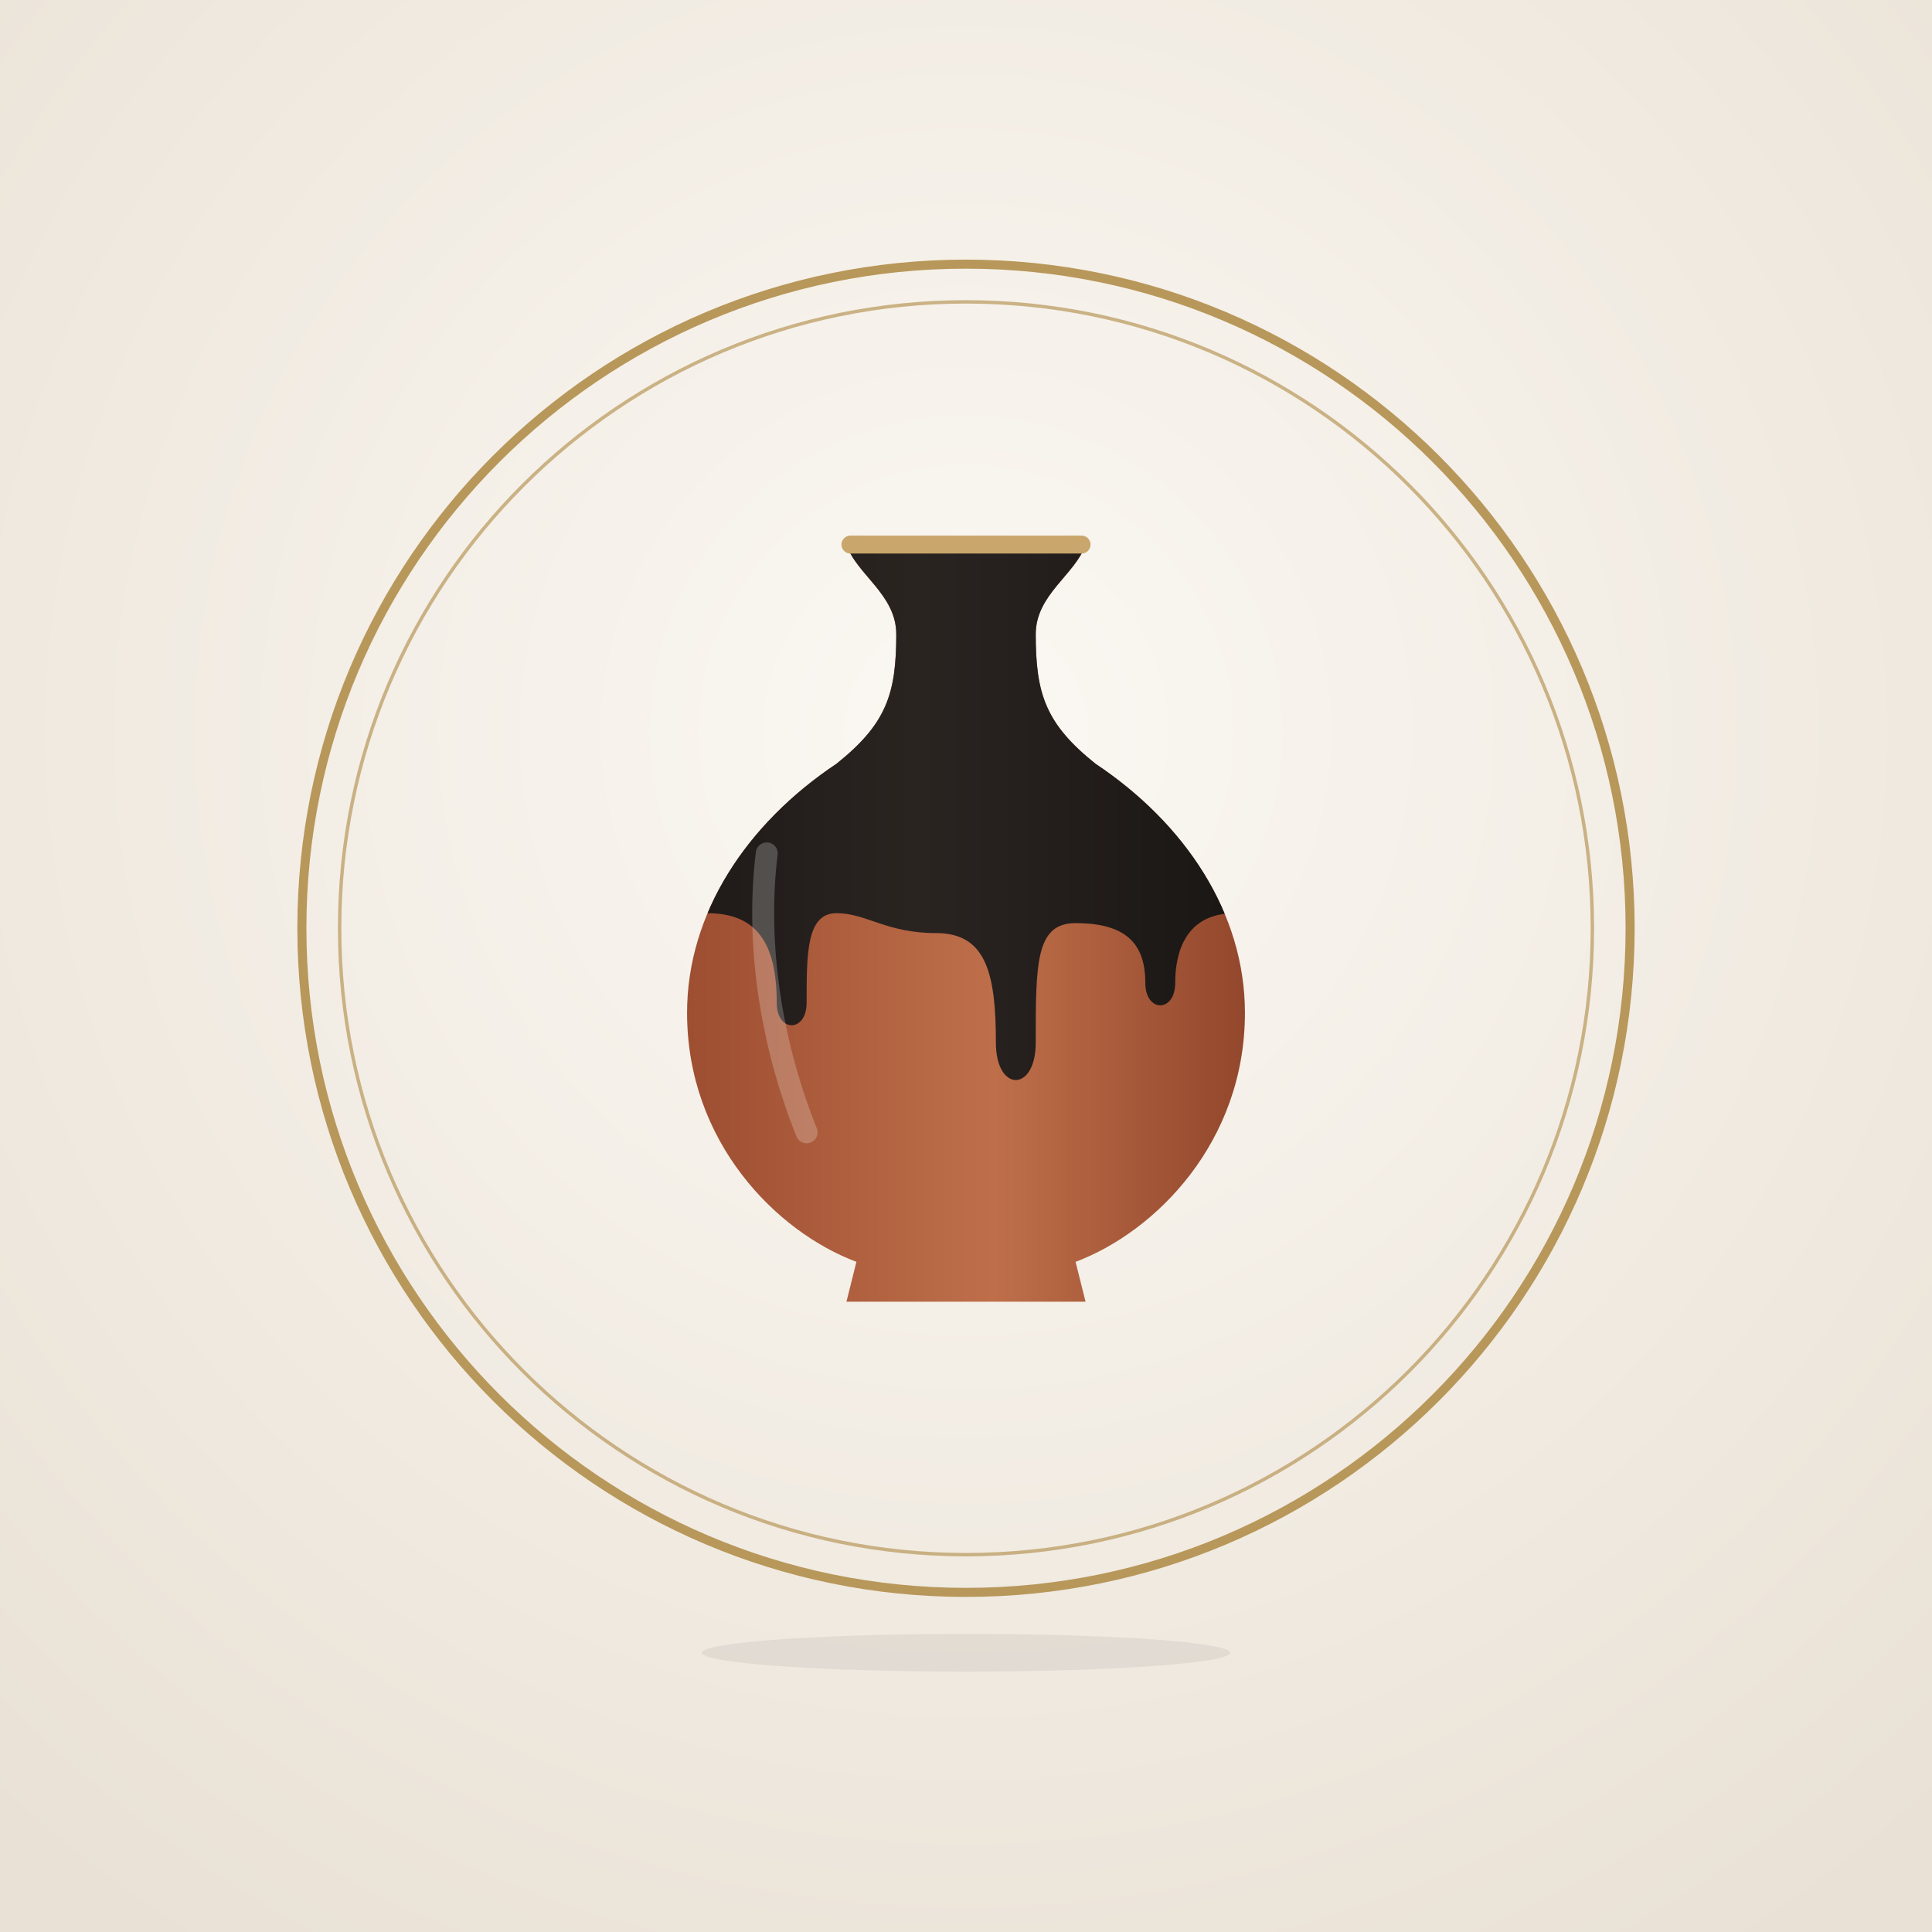
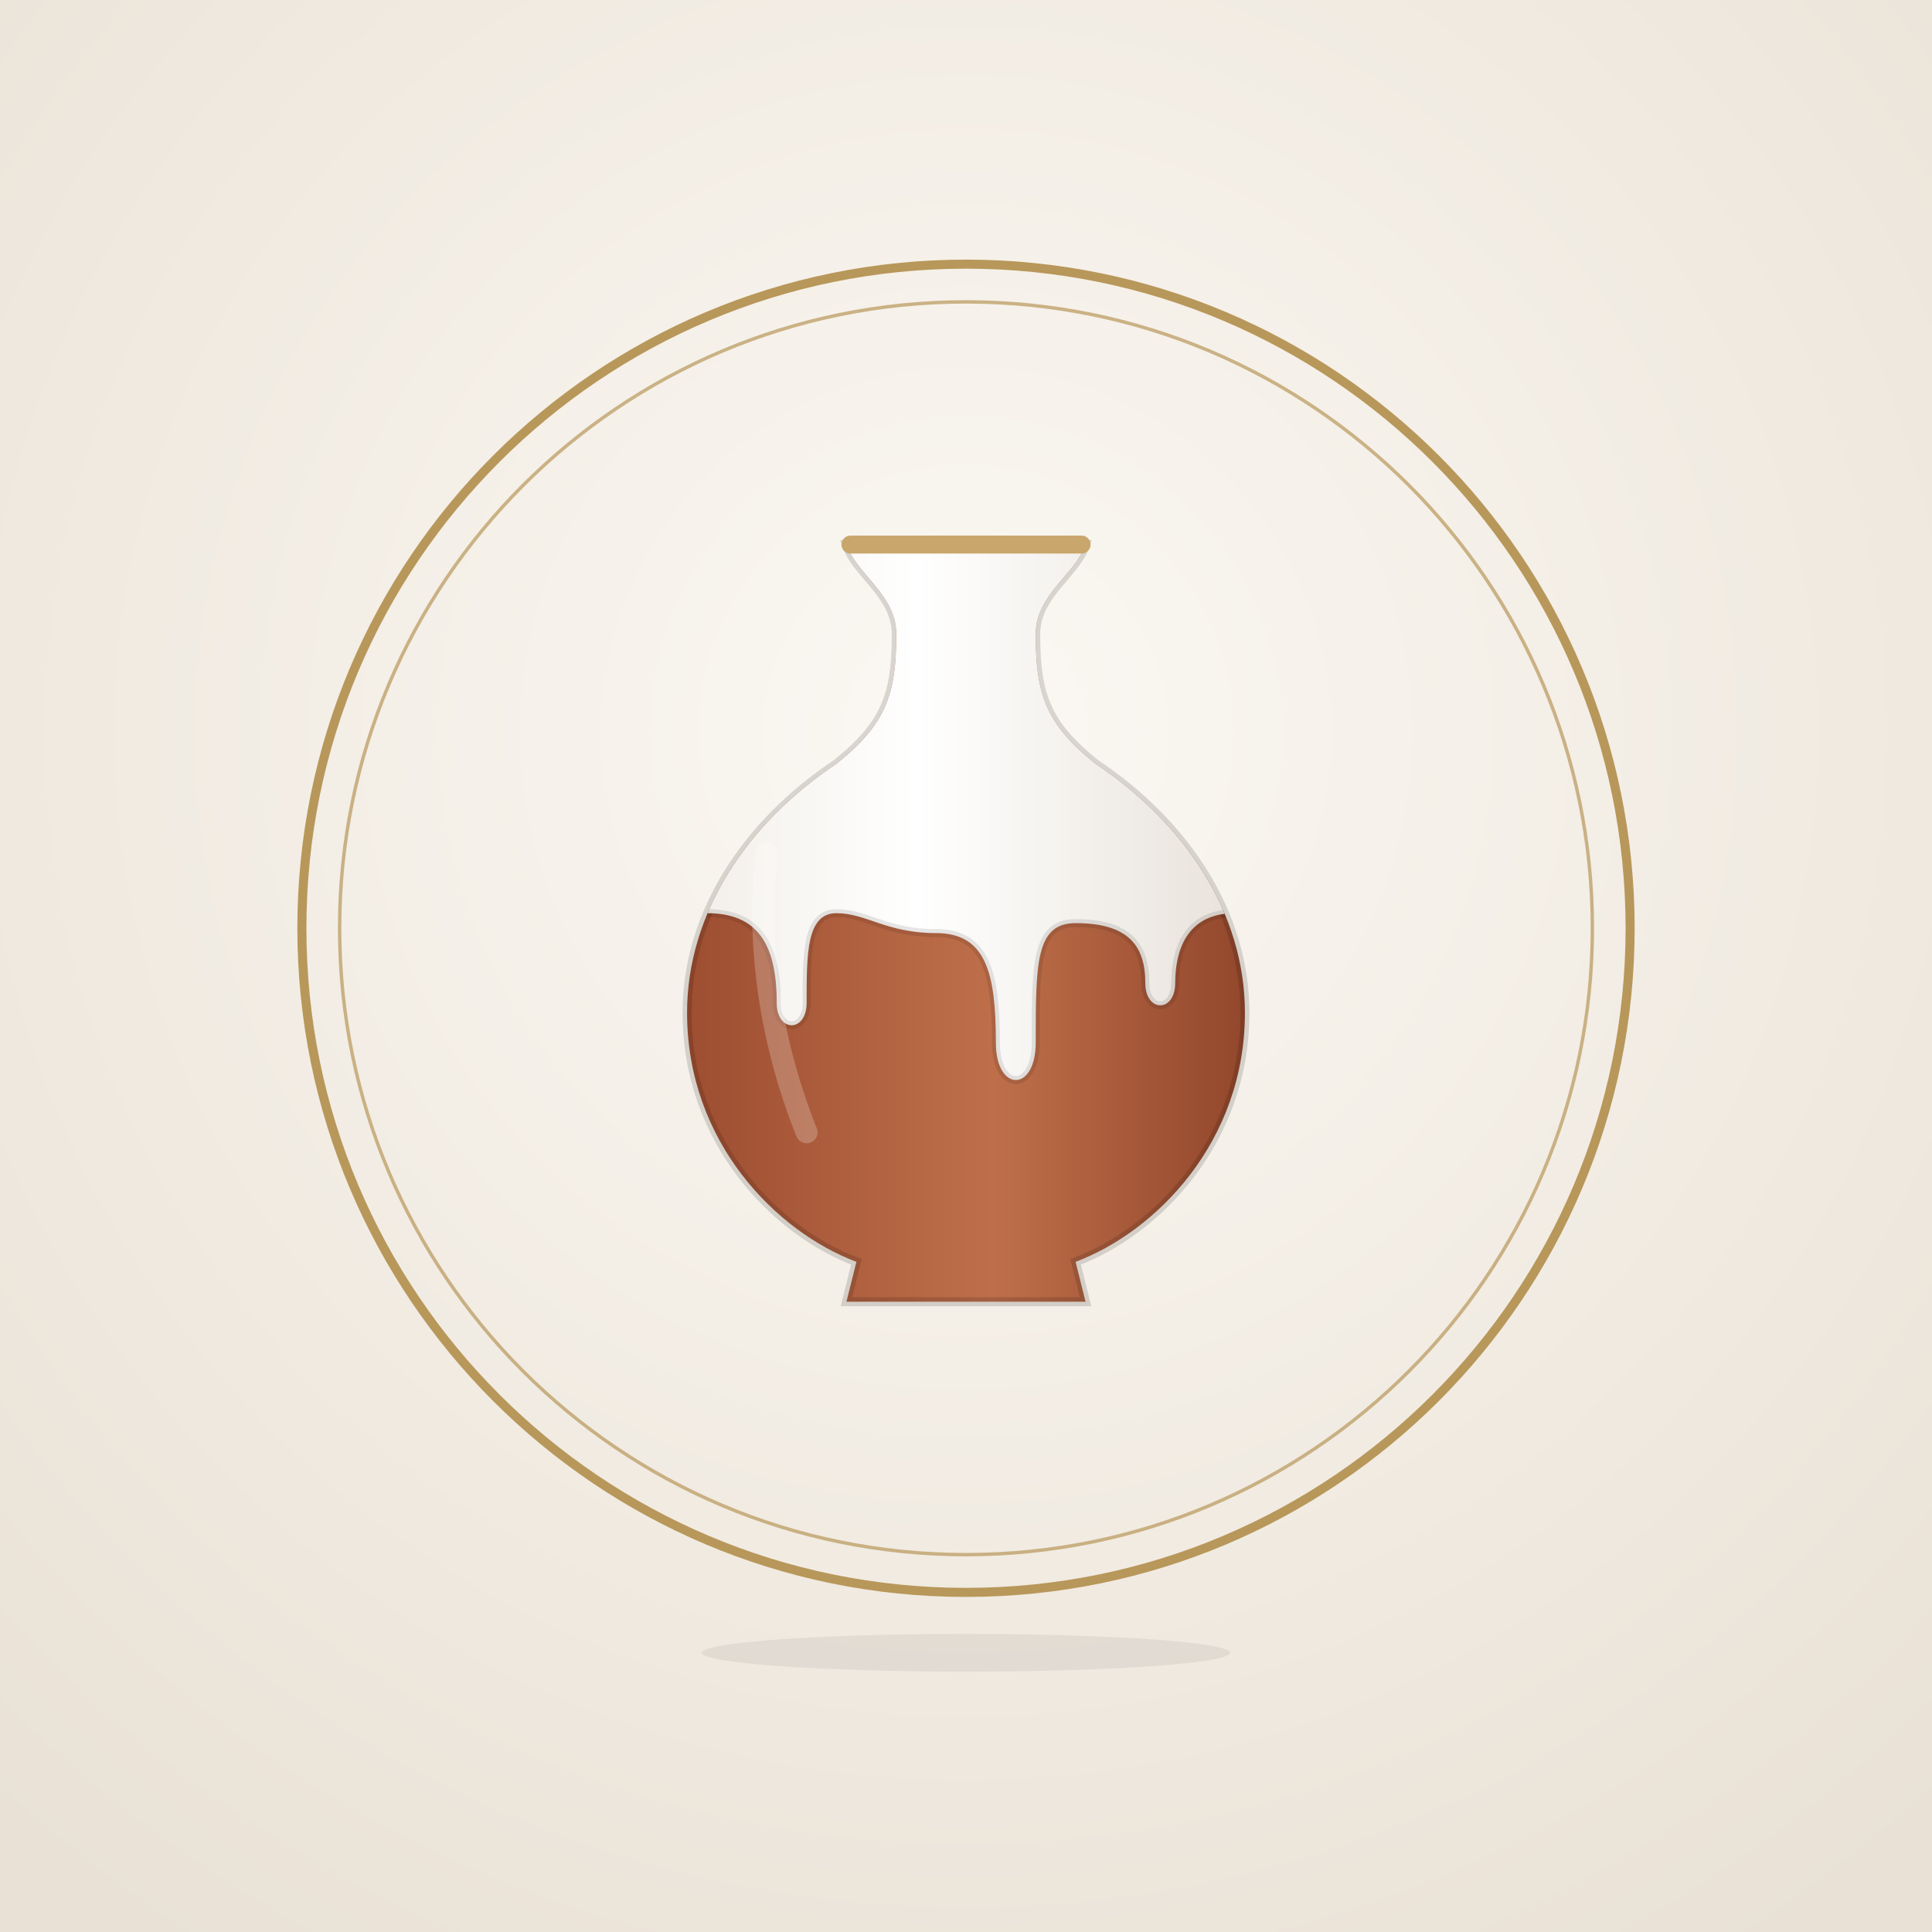
<svg xmlns="http://www.w3.org/2000/svg" width="512" height="512" viewBox="0 0 512 512">
  <defs>
    <radialGradient id="bgL" cx=".5" cy=".38" r=".75">
      <stop offset="0" stop-color="#FBF8F3" />
      <stop offset="1" stop-color="#E9E1D5" />
    </radialGradient>
  </defs>
  <rect width="512" height="512" fill="url(#bgL)" />
  <circle cx="256" cy="246" r="176" fill="none" stroke="#B8975A" stroke-width="2.4" />
  <circle cx="256" cy="246" r="166" fill="none" stroke="#B8975A" stroke-width=".9" stroke-opacity=".7" />
  <g transform="translate(124,110) scale(2.64)">
    <defs>
      <clipPath id="vi">
        <path d="M38,13 L62,13 C61,16 57,18 57,22 C57,28 58,31 63,35 C72,41 78,50 78,60 C78,73 69,82 61,85 L62,89 L38,89 L39,85 C31,82 22,73 22,60 C22,50 28,41 37,35 C42,31 43,28 43,22 C43,18 39,16 38,13 Z" />
      </clipPath>
      <linearGradient id="ci" x1="0" x2="1">
        <stop offset="0" stop-color="#9E4E31" />
        <stop offset=".55" stop-color="#BE6F4A" />
        <stop offset="1" stop-color="#93472C" />
      </linearGradient>
      <linearGradient id="gi" x1="0" x2="1">
-         <stop offset="0" stop-color="#141110" />
-         <stop offset=".45" stop-color="#2A2421" />
-         <stop offset="1" stop-color="#0F0D0C" />
+         <stop offset="0" stop-color="#E6DED3" />
+         <stop offset=".45" stop-color="#FFFFFF" />
+         <stop offset="1" stop-color="#D8CEC1" />
      </linearGradient>
    </defs>
-     <path d="M38,13 L62,13 C61,16 57,18 57,22 C57,28 58,31 63,35 C72,41 78,50 78,60 C78,73 69,82 61,85 L62,89 L38,89 L39,85 C31,82 22,73 22,60 C22,50 28,41 37,35 C42,31 43,28 43,22 C43,18 39,16 38,13 Z" fill="url(#ci)" />
+     <path d="M38,13 L62,13 C61,16 57,18 57,22 C57,28 58,31 63,35 C72,41 78,50 78,60 C78,73 69,82 61,85 L62,89 L38,89 L39,85 C31,82 22,73 22,60 C22,50 28,41 37,35 C42,31 43,28 43,22 C43,18 39,16 38,13 Z" fill="url(#ci)" stroke="#000" stroke-opacity="0.14" stroke-width=".9" />
    <g clip-path="url(#vi)">
-       <path d="M0,0 H100 V49 C92,49 90,52 86,52 C82,52 81,50 77,50 C72,50 71,54 71,57 C71,60 68,60 68,57 C68,53 66,51 61,51 C57,51 57,55 57,63 C57,68 53,68 53,63 C53,56 52,52 47,52 C42,52 40,50 37,50 C34,50 34,54 34,59 C34,62 31,62 31,59 C31,53 29,50 24,50 C18,50 14,52 0,52 Z" fill="url(#gi)" />
+       <path d="M0,0 H100 V49 C92,49 90,52 86,52 C82,52 81,50 77,50 C72,50 71,54 71,57 C71,60 68,60 68,57 C68,53 66,51 61,51 C57,51 57,55 57,63 C57,68 53,68 53,63 C53,56 52,52 47,52 C42,52 40,50 37,50 C34,50 34,54 34,59 C34,62 31,62 31,59 C31,53 29,50 24,50 C18,50 14,52 0,52 Z" fill="url(#gi)" stroke="#000" stroke-opacity=".10" stroke-width=".8" />
      <path d="M30,44 C29,52 30,62 34,72" fill="none" stroke="#fff" stroke-opacity="0.22" stroke-width="2.2" stroke-linecap="round" />
    </g>
    <path d="M38.4,13 L61.6,13" stroke="#C9A66B" stroke-width="1.8" stroke-linecap="round" />
  </g>
  <ellipse cx="256" cy="438" rx="70" ry="5" fill="#000" fill-opacity=".06" />
</svg>
